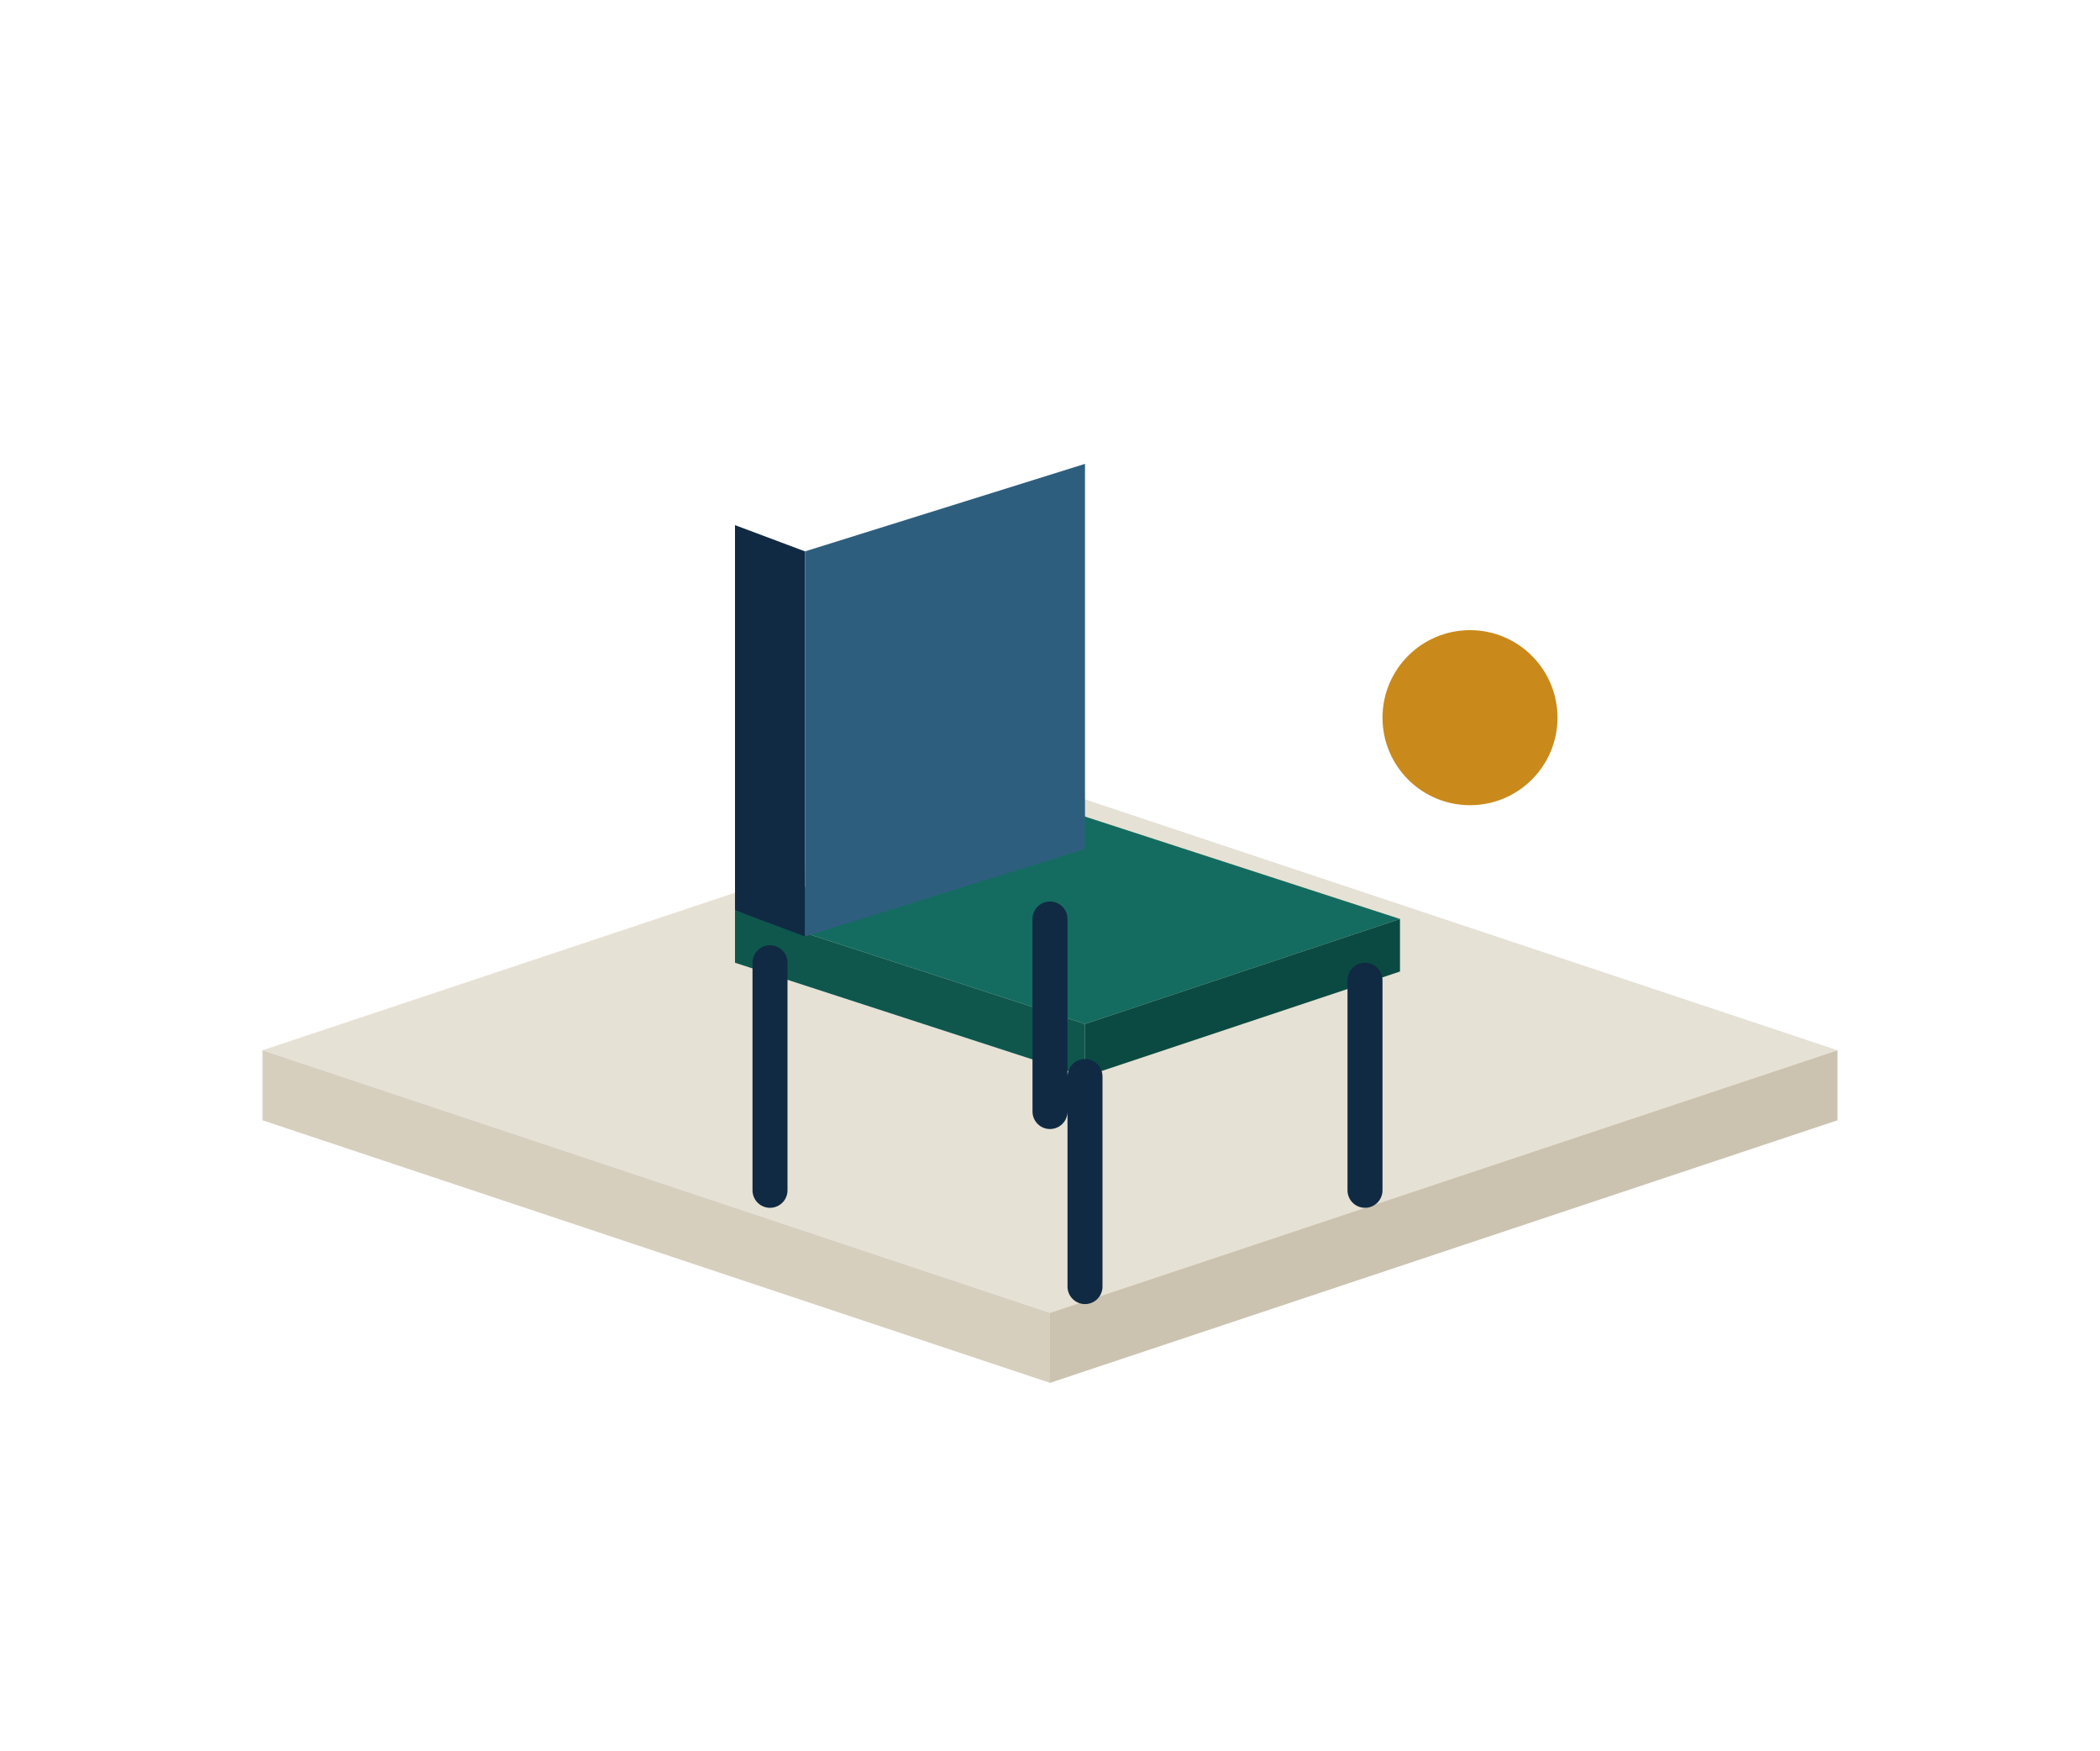
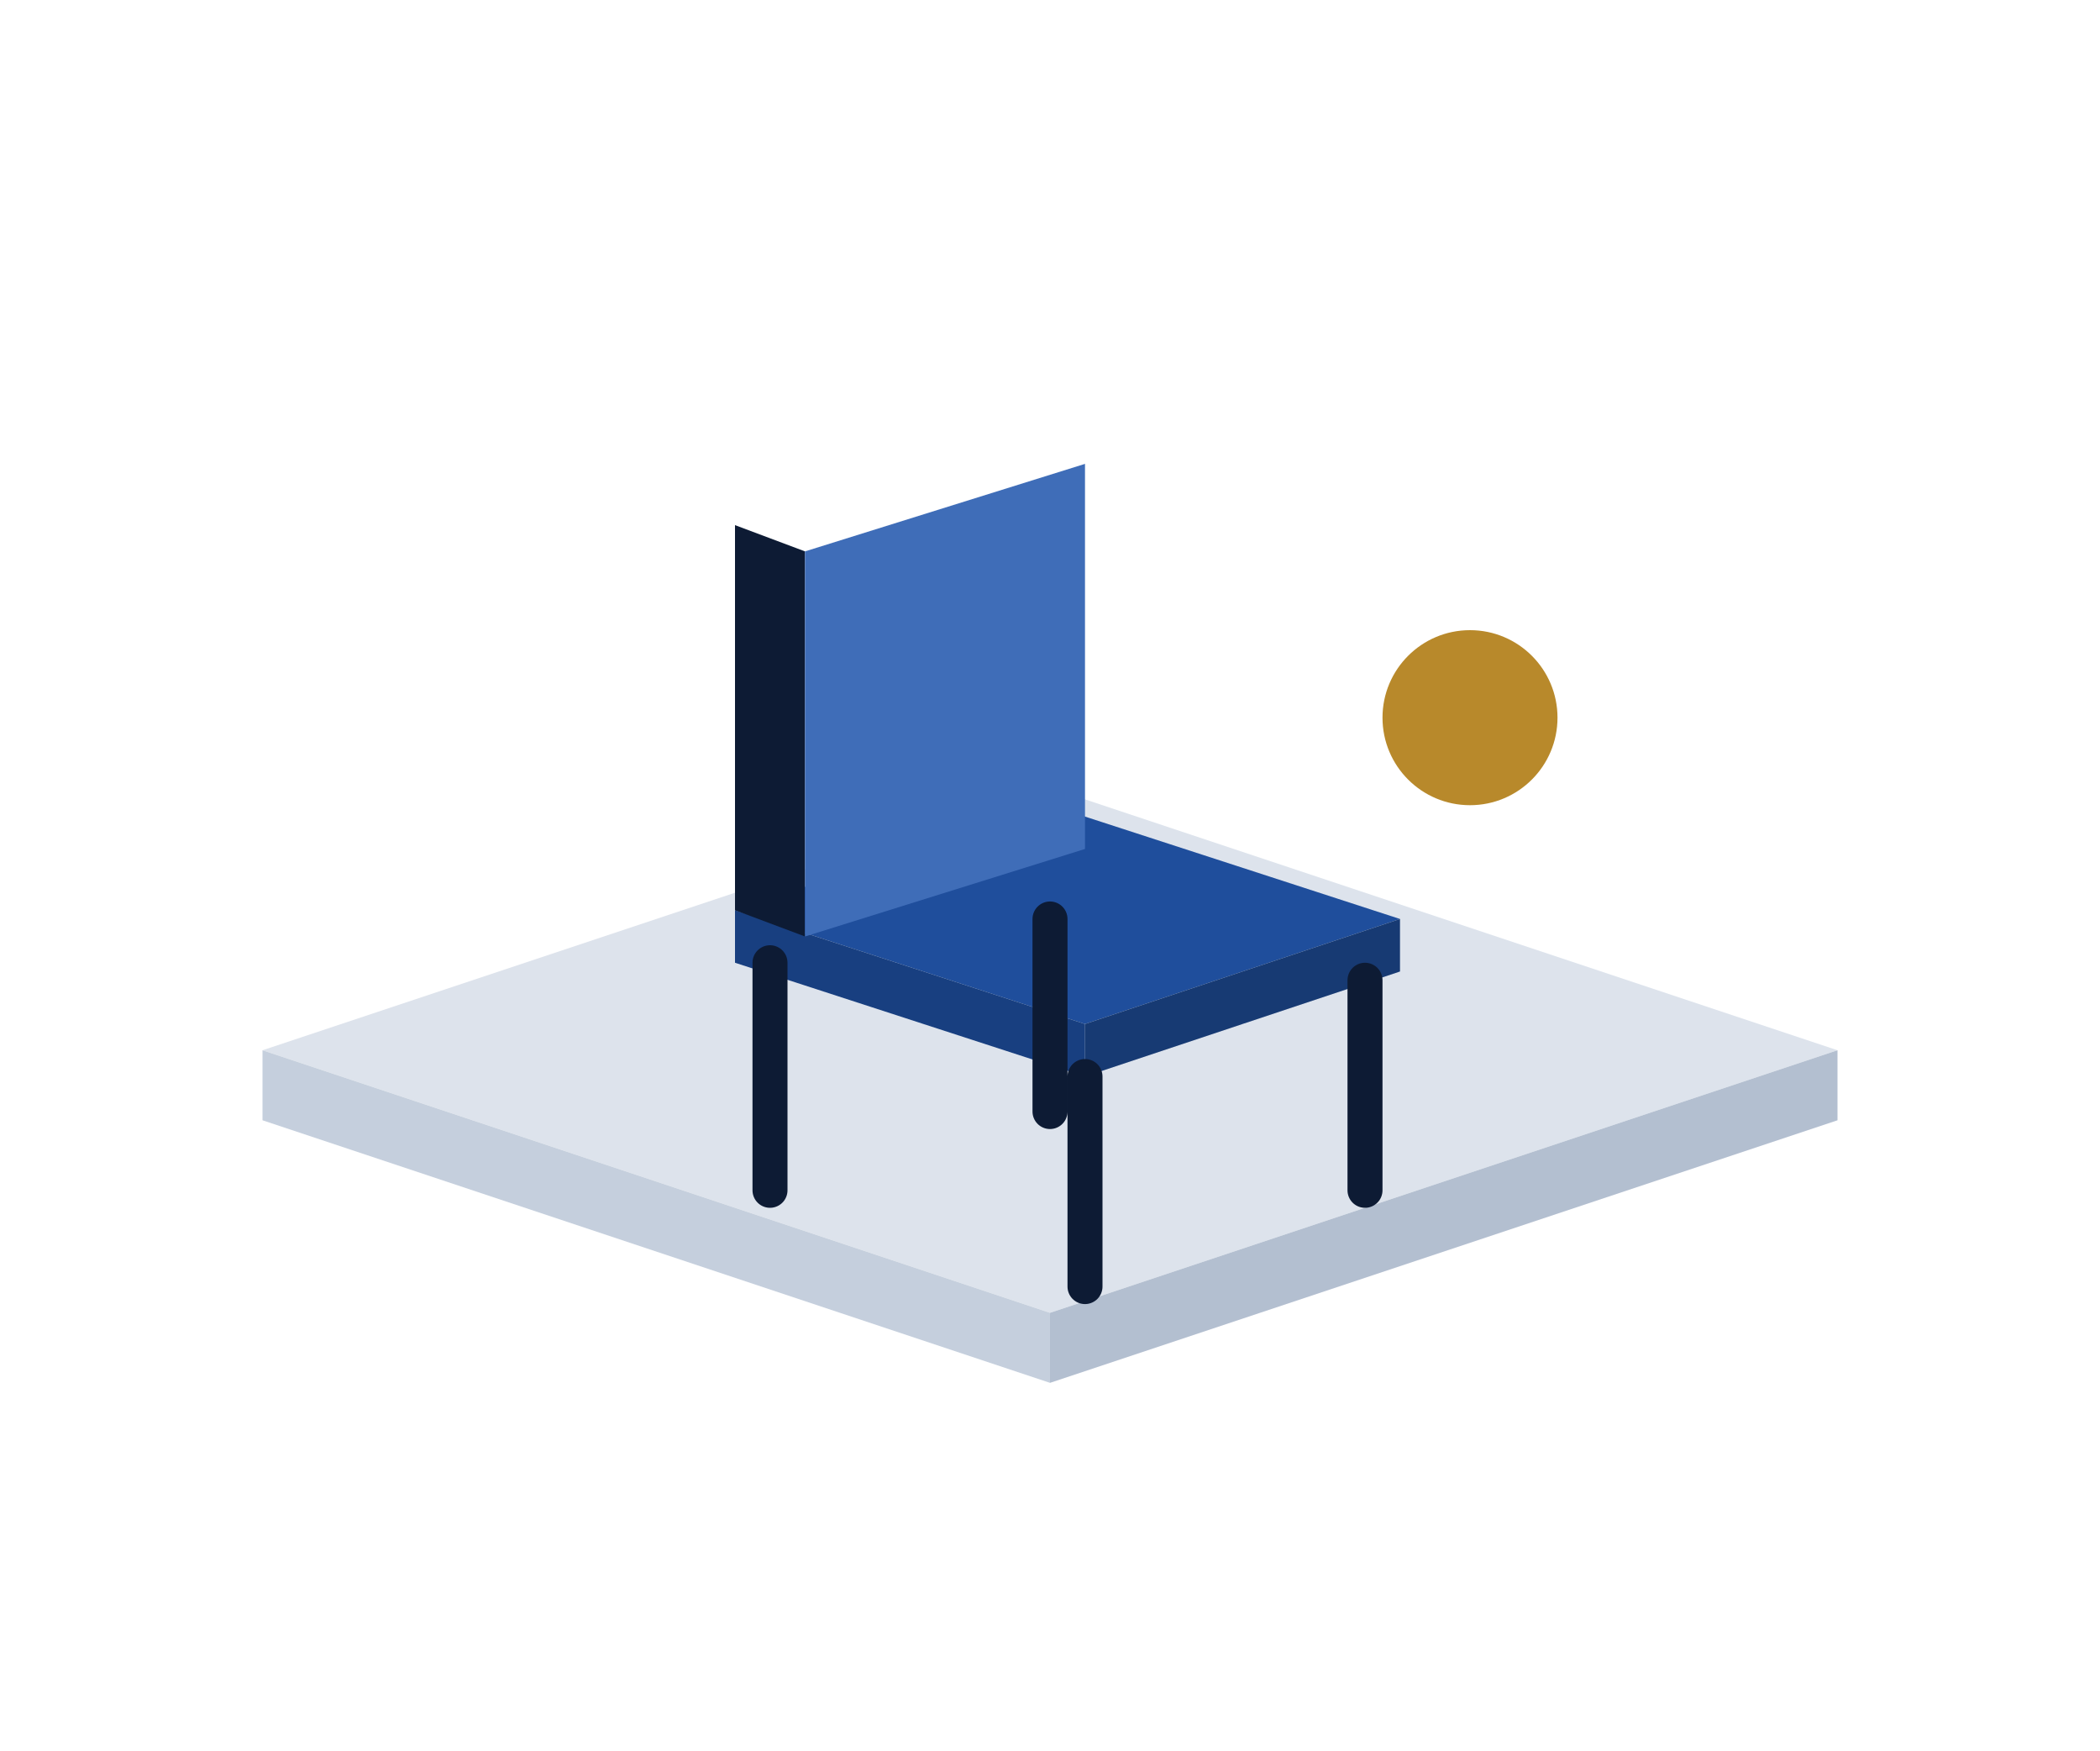
<svg xmlns="http://www.w3.org/2000/svg" viewBox="0 0 240 200" role="img" aria-hidden="true" class="illustration">
-   <path d="M120 150 30 120l90-30 90 30z" fill="#E6E1D5" />
-   <path d="M30 120v8l90 30v-8z" fill="#D6CFBE" />
-   <path d="M210 120v8l-90 30v-8z" fill="#CBC3B0" />
-   <path d="M84 104 124 117l36-12-40-13z" fill="#146C60" />
-   <path d="M84 104v6l40 13v-6z" fill="#0F574D" />
-   <path d="M160 105v6l-36 12v-6z" fill="#0B4A42" />
-   <path d="M84 104V60l8 3v44z" fill="#102A43" />
-   <path d="M92 63l32-10v44l-32 10z" fill="#2E5E7E" />
-   <path d="M88 110v26M124 123v24M156 112v24M120 105v22" stroke="#102A43" stroke-width="4" stroke-linecap="round" />
-   <circle cx="168" cy="82" r="10" fill="#C98A1B" />
+   <path d="M120 150 30 120l90-30 90 30z" fill="#DDE3EC" />
+   <path d="M30 120v8l90 30v-8z" fill="#C5CFDD" />
+   <path d="M210 120v8l-90 30v-8z" fill="#B3BFD0" />
+   <path d="M84 104 124 117l36-12-40-13z" fill="#1F4E9C" />
+   <path d="M84 104v6l40 13v-6z" fill="#183F80" />
+   <path d="M160 105v6l-36 12v-6z" fill="#173A73" />
+   <path d="M84 104V60l8 3v44z" fill="#0D1B34" />
+   <path d="M92 63l32-10v44l-32 10z" fill="#3F6DB8" />
+   <path d="M88 110v26M124 123v24M156 112v24M120 105v22" stroke="#0D1B34" stroke-width="4" stroke-linecap="round" />
+   <circle cx="168" cy="82" r="10" fill="#B8892B" />
</svg>
